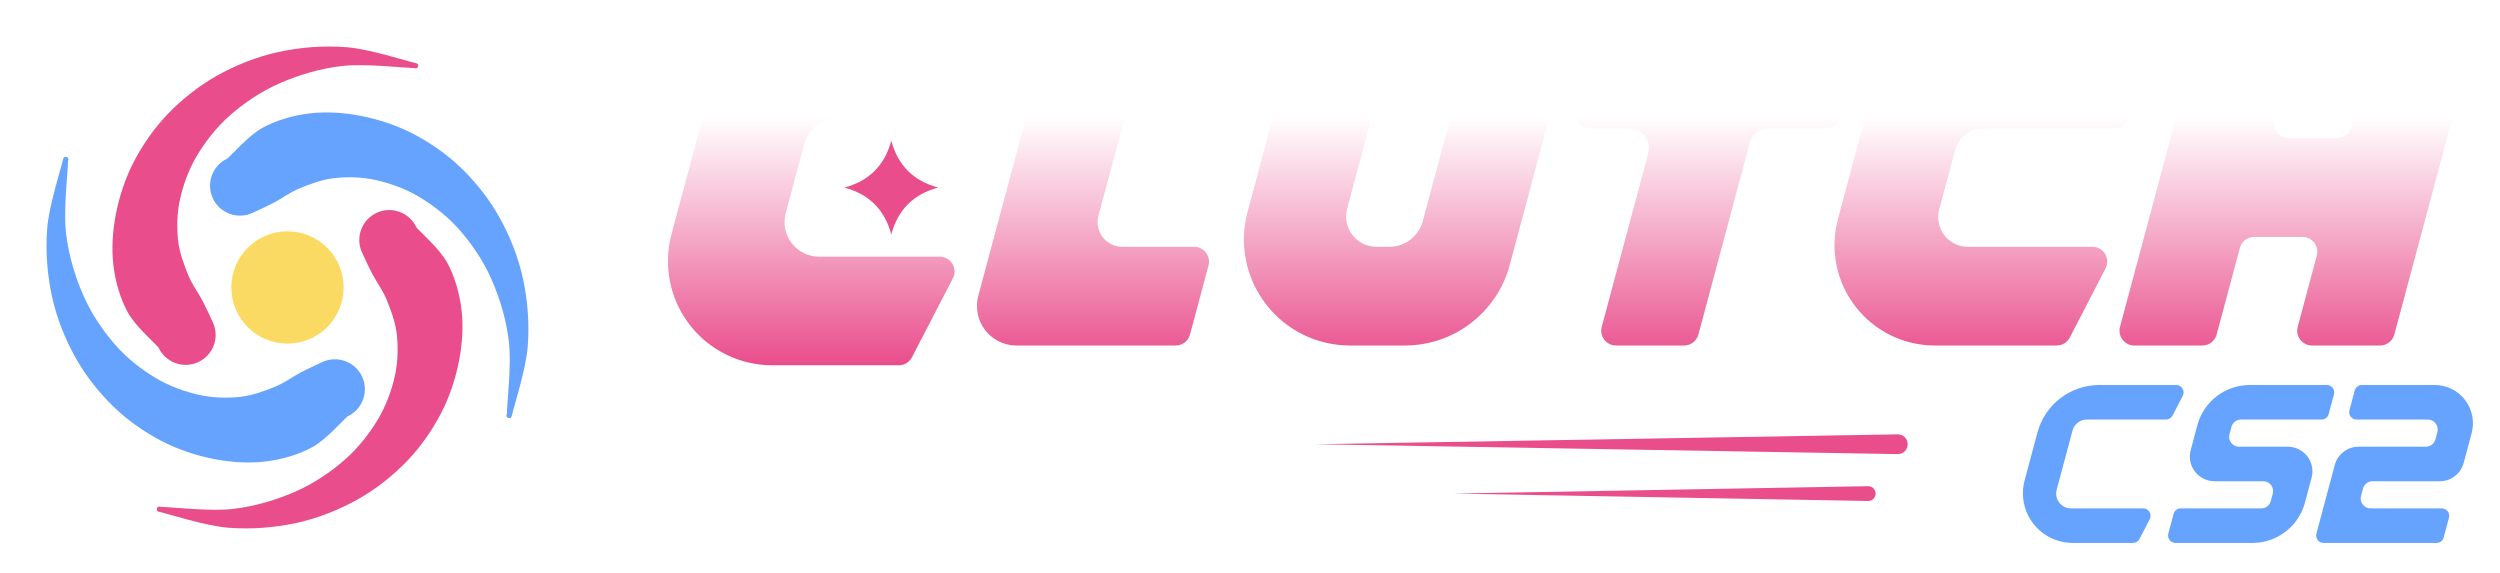
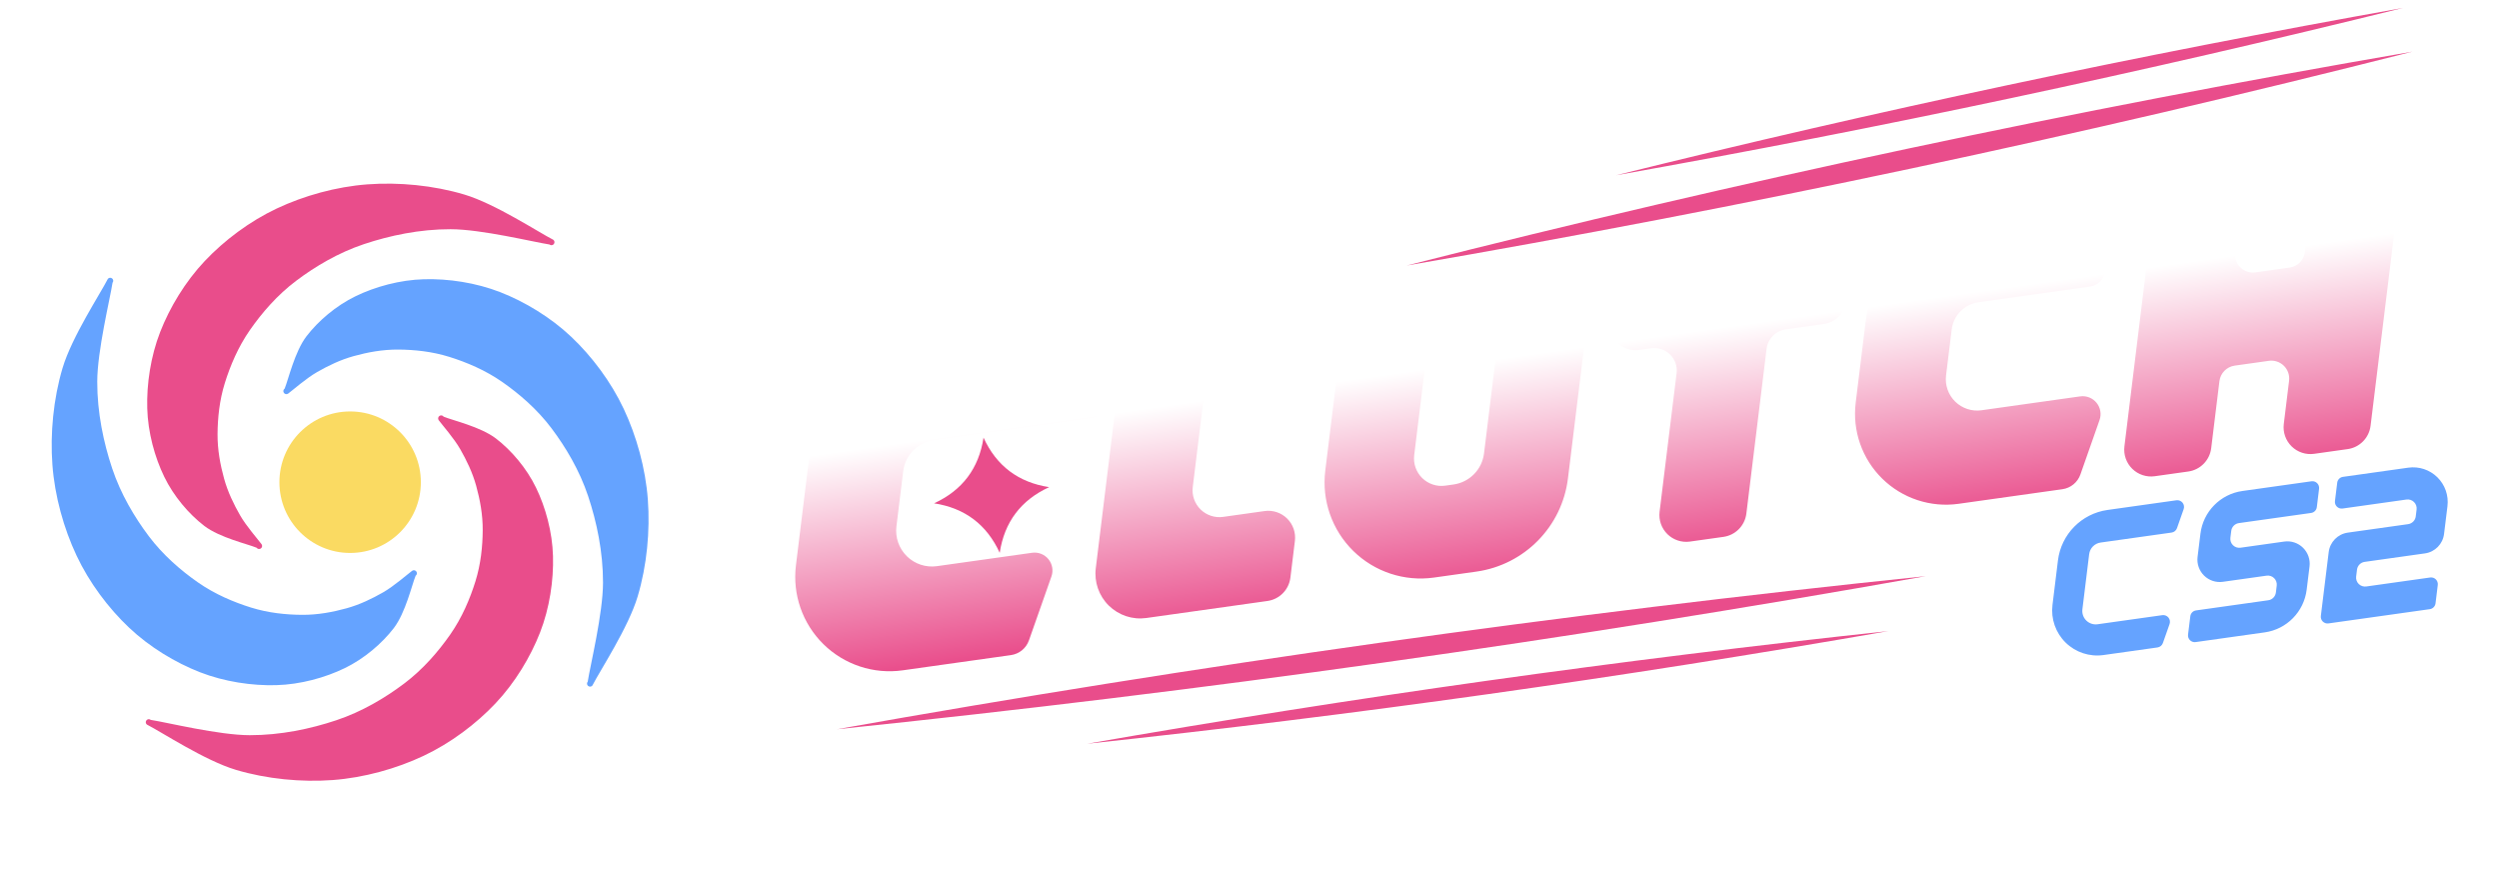
- <svg xmlns="http://www.w3.org/2000/svg" viewBox="0 -12 1013 232" width="1013" height="232" role="img" aria-labelledby="title">
-   <g id="symbol" transform="translate(0 -12) scale(0.91)">
-     <path fill="#E94D8B" d="M94.77 143.5A13.33 13.33 0 0 1 70.6 154.77C68.32 152.16 60.27 145.21 56.92 139.12C53.57 133.02 51.38 125.52 50.5 118.18C49.62 110.84 50.12 102.79 51.65 95.07C53.18 87.34 55.83 79.23 59.7 71.81C63.58 64.4 68.72 56.93 74.89 50.57C81.06 44.21 88.56 38.2 96.73 33.63C104.9 29.06 114.31 25.26 123.93 23.16C133.55 21.06 144.17 20.19 154.45 21.03C164.73 21.88 180.41 27.03 185.6 28.23A1.2 1.2 0 0 1 184.4 30.31C179.06 30.16 162.38 28.24 152.39 29.37C142.4 30.51 132.78 33.47 124.47 37.11C116.17 40.75 108.69 45.87 102.56 51.23C96.43 56.59 91.45 63.03 87.72 69.27C83.99 75.51 81.58 82.36 80.17 88.65C78.77 94.94 78.7 101.37 79.3 106.99C79.9 112.62 81.97 117.91 83.78 122.4C85.59 126.88 88.34 130.4 90.17 133.92C92 137.43 94 141.9 94.77 143.5ZM161.23 112.5A13.33 13.33 0 0 1 185.4 101.23C187.68 103.84 195.73 110.79 199.08 116.88C202.43 122.98 204.62 130.48 205.5 137.82C206.38 145.16 205.88 153.21 204.35 160.93C202.82 168.66 200.17 176.77 196.3 184.19C192.42 191.6 187.28 199.07 181.11 205.43C174.94 211.79 167.44 217.8 159.27 222.37C151.1 226.94 141.69 230.74 132.07 232.84C122.45 234.94 111.83 235.81 101.55 234.97C91.27 234.12 75.59 228.97 70.4 227.77A1.2 1.2 0 0 1 71.6 225.69C76.94 225.84 93.62 227.76 103.61 226.63C113.6 225.49 123.22 222.53 131.53 218.89C139.83 215.25 147.31 210.13 153.44 204.77C159.57 199.41 164.55 192.97 168.28 186.73C172.01 180.49 174.42 173.64 175.83 167.35C177.23 161.06 177.3 154.63 176.7 149.01C176.1 143.38 174.03 138.09 172.22 133.6C170.41 129.12 167.66 125.6 165.83 122.08C164 118.57 162 114.1 161.23 112.5Z" />
-     <path fill="#65A3FF" d="M112.5 94.77A13.33 13.33 0 0 1 101.23 70.6C103.84 68.32 110.79 60.27 116.88 56.92C122.98 53.57 130.48 51.38 137.82 50.5C145.16 49.62 153.21 50.12 160.93 51.65C168.66 53.18 176.77 55.83 184.19 59.7C191.6 63.58 199.07 68.72 205.43 74.89C211.79 81.06 217.8 88.56 222.37 96.73C226.94 104.9 230.74 114.31 232.84 123.93C234.94 133.55 235.81 144.17 234.97 154.45C234.12 164.73 228.97 180.41 227.77 185.6A1.2 1.2 0 0 1 225.69 184.4C225.84 179.06 227.76 162.38 226.63 152.39C225.49 142.4 222.53 132.78 218.89 124.47C215.25 116.17 210.13 108.69 204.77 102.56C199.41 96.43 192.97 91.45 186.73 87.72C180.49 83.99 173.64 81.58 167.35 80.17C161.06 78.77 154.63 78.7 149.01 79.3C143.38 79.9 138.09 81.97 133.6 83.78C129.12 85.59 125.6 88.34 122.08 90.17C118.57 92 114.1 94 112.5 94.77ZM143.5 161.23A13.33 13.33 0 0 1 154.77 185.4C152.16 187.68 145.21 195.73 139.12 199.08C133.02 202.43 125.52 204.62 118.18 205.5C110.84 206.38 102.79 205.88 95.07 204.35C87.34 202.82 79.23 200.17 71.81 196.3C64.4 192.42 56.93 187.28 50.57 181.11C44.21 174.94 38.2 167.44 33.63 159.27C29.06 151.1 25.26 141.69 23.16 132.07C21.06 122.45 20.19 111.83 21.03 101.55C21.88 91.27 27.03 75.59 28.23 70.4A1.2 1.2 0 0 1 30.31 71.6C30.16 76.94 28.24 93.62 29.37 103.61C30.51 113.6 33.47 123.22 37.11 131.53C40.75 139.83 45.87 147.31 51.23 153.44C56.59 159.57 63.03 164.55 69.27 168.28C75.51 172.01 82.36 174.42 88.65 175.83C94.94 177.23 101.37 177.3 106.99 176.7C112.62 176.1 117.91 174.03 122.4 172.22C126.88 170.41 130.4 167.66 133.92 165.83C137.43 164 141.9 162 143.5 161.23Z" />
-     <circle id="dot" cx="128" cy="128" r="25" fill="#FADA62" />
+ <svg xmlns="http://www.w3.org/2000/svg" viewBox="-338 -122 1118 391" width="1118" height="391" role="img" aria-labelledby="title">
+   <g id="symbol" transform="translate(-326 -51) scale(1.13)">
+     <path fill="#E94D8B" d="M92.94 152.55A1.2 1.2 0 0 1 90.97 153.93C87.52 152.49 76.36 149.96 70.26 145.29C64.17 140.61 58.17 133.61 54.41 125.86C50.64 118.11 47.94 108.32 47.68 98.76C47.41 89.21 49.01 78.25 52.8 68.54C56.59 58.83 62.74 48.62 70.44 40.48C78.13 32.33 88.24 24.73 98.97 19.68C109.71 14.62 122.49 11.05 134.86 10.13C147.24 9.21 160.96 10.5 173.22 14.16C185.49 17.82 202.6 29.1 208.48 32.09A1.2 1.2 0 0 1 206.93 33.93C200.41 32.92 180.02 27.9 167.78 27.88C155.53 27.86 143.68 30.38 133.49 33.78C123.3 37.18 114.16 42.63 106.64 48.29C99.12 53.95 93.07 60.99 88.36 67.73C83.65 74.48 80.53 81.91 78.39 88.77C76.25 95.63 75.56 102.6 75.51 108.9C75.46 115.19 76.61 121.19 78.09 126.55C79.57 131.91 81.93 136.72 84.4 141.05C86.88 145.39 91.52 150.63 92.94 152.55ZM163.06 103.45A1.2 1.2 0 0 1 165.03 102.07C168.48 103.51 179.64 106.04 185.74 110.71C191.83 115.39 197.83 122.39 201.59 130.14C205.36 137.89 208.06 147.68 208.32 157.24C208.59 166.79 206.99 177.75 203.2 187.46C199.41 197.17 193.26 207.38 185.56 215.52C177.87 223.67 167.76 231.27 157.03 236.32C146.29 241.38 133.51 244.95 121.14 245.87C108.76 246.79 95.04 245.5 82.78 241.84C70.51 238.18 53.4 226.9 47.52 223.91A1.2 1.2 0 0 1 49.07 222.07C55.59 223.08 75.98 228.1 88.22 228.12C100.47 228.14 112.32 225.62 122.51 222.22C132.7 218.82 141.84 213.37 149.36 207.71C156.88 202.05 162.93 195.01 167.64 188.27C172.35 181.52 175.47 174.09 177.61 167.23C179.75 160.37 180.44 153.4 180.49 147.1C180.54 140.81 179.39 134.81 177.91 129.45C176.43 124.09 174.07 119.28 171.6 114.95C169.12 110.61 164.48 105.37 163.06 103.45Z" />
+     <path fill="#65A3FF" d="M103.45 92.94A1.2 1.2 0 0 1 102.07 90.97C103.51 87.52 106.04 76.36 110.71 70.26C115.39 64.17 122.39 58.17 130.14 54.41C137.89 50.64 147.68 47.94 157.24 47.68C166.79 47.41 177.75 49.01 187.46 52.8C197.17 56.59 207.38 62.74 215.52 70.44C223.67 78.13 231.27 88.24 236.32 98.97C241.38 109.71 244.95 122.49 245.87 134.86C246.79 147.24 245.5 160.96 241.84 173.22C238.18 185.49 226.9 202.6 223.91 208.48A1.2 1.2 0 0 1 222.07 206.93C223.08 200.41 228.1 180.02 228.12 167.78C228.14 155.53 225.62 143.68 222.22 133.49C218.82 123.3 213.37 114.16 207.71 106.64C202.05 99.12 195.01 93.07 188.27 88.36C181.52 83.65 174.09 80.53 167.23 78.39C160.37 76.25 153.4 75.56 147.1 75.51C140.81 75.46 134.81 76.61 129.45 78.09C124.09 79.57 119.28 81.93 114.95 84.4C110.61 86.88 105.37 91.52 103.45 92.94ZM152.55 163.06A1.2 1.2 0 0 1 153.93 165.03C152.49 168.48 149.96 179.64 145.29 185.74C140.61 191.83 133.61 197.83 125.86 201.59C118.11 205.36 108.32 208.06 98.76 208.32C89.21 208.59 78.25 206.99 68.54 203.2C58.83 199.41 48.62 193.26 40.48 185.56C32.33 177.87 24.73 167.76 19.68 157.03C14.62 146.29 11.05 133.51 10.13 121.14C9.21 108.76 10.5 95.04 14.16 82.78C17.82 70.51 29.1 53.4 32.09 47.52A1.2 1.2 0 0 1 33.93 49.07C32.92 55.59 27.9 75.98 27.88 88.22C27.86 100.47 30.38 112.32 33.78 122.51C37.18 132.7 42.63 141.84 48.29 149.36C53.95 156.88 60.99 162.93 67.73 167.64C74.48 172.35 81.91 175.47 88.77 177.61C95.63 179.75 102.6 180.44 108.9 180.49C115.19 180.54 121.19 179.39 126.55 177.91C131.91 176.43 136.72 174.07 141.05 171.6C145.39 169.12 150.63 164.48 152.55 163.06Z" />
+     <circle id="dot" cx="128" cy="128" r="28" fill="#FADA62" />
  </g>
-   <g id="wordmark" transform="translate(260 0)">
+   <g id="wordmark">
    <defs>
      <linearGradient id="wm" gradientUnits="userSpaceOnUse" x1="0" y1="-8" x2="0" y2="136">
        <stop offset="0.3" stop-color="#FFFFFF" />
        <stop offset="1" stop-color="#E94D8B" />
      </linearGradient>
    </defs>
-     <path id="clutch" fill="url(#wm)" d="M158.9 0.76A6 6 0 0 0 153.58 -8L79.41 -8A56 56 0 0 0 25.32 33.51L12.09 82.87A42.2 42.2 0 0 0 52.86 136L104.21 136A6 6 0 0 0 109.53 132.76L126.11 100.76A6 6 0 0 0 120.78 92L71.89 92A14 14 0 0 1 58.37 74.38L65.87 46.38A14 14 0 0 1 79.39 36L137 36A6 6 0 0 0 142.33 32.76ZM164.11 4.45A6 6 0 0 1 169.9 0L197.48 0A6 6 0 0 1 203.27 7.55L185.09 75.41A10 10 0 0 0 194.75 88L223.9 88A6 6 0 0 1 229.69 95.55L222.19 123.55A6 6 0 0 1 216.4 128L151.85 128A16 16 0 0 1 136.4 107.86ZM264.11 4.45A6 6 0 0 1 269.9 0L297.48 0A6 6 0 0 1 303.27 7.55L285.86 72.55A12.28 12.28 0 0 0 297.72 88L302.98 88A14 14 0 0 0 316.5 77.62L336.11 4.45A6 6 0 0 1 341.9 0L369.48 0A6 6 0 0 1 375.27 7.55L351.74 95.39A44 44 0 0 1 309.24 128L287 128A42.97 42.97 0 0 1 245.49 73.91ZM386.11 4.45A6 6 0 0 1 391.9 0L487.48 0A6 6 0 0 1 493.27 7.55L485.77 35.55A6 6 0 0 1 479.98 40L456.72 40A8 8 0 0 0 448.99 45.93L428.19 123.55A6 6 0 0 1 422.4 128L394.82 128A6 6 0 0 1 389.02 120.45L407.88 50.07A8 8 0 0 0 400.15 40L384.4 40A6 6 0 0 1 378.6 32.45ZM616.76 8.76A6 6 0 0 0 611.43 0L545.2 0A52 52 0 0 0 494.97 38.54L484.72 76.81A40.67 40.67 0 0 0 524 128L573.35 128A6 6 0 0 0 578.68 124.76L593.18 96.76A6 6 0 0 0 587.85 88L537.36 88A12 12 0 0 1 525.77 72.89L532.2 48.89A12 12 0 0 1 543.79 40L596.93 40A6 6 0 0 0 602.26 36.76ZM630.11 4.45A6 6 0 0 1 635.9 0L663.48 0A6 6 0 0 1 669.27 7.55L661.53 36.45A6 6 0 0 0 667.33 44L686.9 44A6 6 0 0 0 692.7 39.55L702.11 4.45A6 6 0 0 1 707.9 0L735.48 0A6 6 0 0 1 741.27 7.55L710.19 123.55A6 6 0 0 1 704.4 128L676.82 128A6 6 0 0 1 671.02 120.45L678.77 91.55A6 6 0 0 0 672.97 84L653.39 84A6 6 0 0 0 647.6 88.45L638.19 123.55A6 6 0 0 1 632.4 128L604.82 128A6 6 0 0 1 599.02 120.45Z" />
-     <path id="cs2" fill="#65A3FF" d="M624.46 148.38A3 3 0 0 0 621.8 144L590.68 144A26 26 0 0 0 565.57 163.27L560.38 182.64A20.14 20.14 0 0 0 579.83 208L604.26 208A3 3 0 0 0 606.92 206.38L611.07 198.38A3 3 0 0 0 608.4 194L579.16 194A6 6 0 0 1 573.36 186.45L579.79 162.45A6 6 0 0 1 585.59 158L617.66 158A3 3 0 0 0 620.32 156.38ZM685.72 147.78A3 3 0 0 0 682.82 144L651.61 144A22 22 0 0 0 630.36 160.31L627.66 170.41A10 10 0 0 0 637.32 183L657.07 183A4 4 0 0 1 660.93 188.04L660.13 191.04A4 4 0 0 1 656.27 194L623.64 194A3 3 0 0 0 620.74 196.22L618.6 204.22A3 3 0 0 0 621.49 208L652.7 208A22 22 0 0 0 673.95 191.69L676.66 181.59A10 10 0 0 0 667 169L647.25 169A4 4 0 0 1 643.38 163.96L644.19 160.96A4 4 0 0 1 648.05 158L680.68 158A3 3 0 0 0 683.58 155.78ZM694.14 146.22A3 3 0 0 1 697.04 144L726.55 144A15.49 15.49 0 0 1 741.51 163.5L738.27 175.59A10 10 0 0 1 728.61 183L701.35 183A4 4 0 0 0 697.49 185.96L696.69 188.96A4 4 0 0 0 700.55 194L729.43 194A3 3 0 0 1 732.32 197.78L730.18 205.78A3 3 0 0 1 727.28 208L681.49 208A3 3 0 0 1 678.6 204.22L686.05 176.41A10 10 0 0 1 695.71 169L722.97 169A4 4 0 0 0 726.83 166.04L727.63 163.04A4 4 0 0 0 723.77 158L694.89 158A3 3 0 0 1 691.99 154.22Z" />
-     <path id="streaks" fill="#E94D8B" d="M273 168L509 164A4 4 0 0 1 509 172ZM329 188L497 185A3 3 0 0 1 497 191Z" />
-     <path id="spark" fill="#E94D8B" d="M101.15 45 Q105.15 60 120.15 64 Q105.15 68 101.15 83 Q97.15 68 82.15 64 Q97.15 60 101.15 45Z" />
+     <g id="tilt" transform="rotate(-8 358 64)">
+       <g>
+         <path id="streaks" fill="#E94D8B" d="M20 158Q266 149 512 158Q266 167 20 158ZM130 180Q311 174 492 180Q311 186 130 180Z" />
+       </g>
+       <g>
+         <path id="streaks-up" fill="#E94D8B" transform="rotate(-4 560 -40)" d="M300 -30Q530 -39 760 -30Q530 -21 300 -30ZM400 -50Q580 -56 760 -50Q580 -44 400 -50Z" />
+       </g>
+       <g>
+         <path id="clutch" fill="url(#wm)" d="M173.62 7.06A10 10 0 0 0 164.99 -8L82.48 -8A60 60 0 0 0 24.53 36.47L12.09 82.87A42.2 42.2 0 0 0 52.86 136L101.77 136A10 10 0 0 0 110.65 130.6L124.6 103.68A8 8 0 0 0 117.49 92L74.5 92A16 16 0 0 1 59.04 71.86L65.47 47.86A16 16 0 0 1 80.93 36L152.07 36A8 8 0 0 0 158.97 32.05ZM169.91 8.89A12 12 0 0 1 181.51 0L196.66 0A12 12 0 0 1 208.25 15.11L192.77 72.89A12 12 0 0 0 204.36 88L223.08 88A12 12 0 0 1 234.67 103.11L230.38 119.11A12 12 0 0 1 218.79 128L164.06 128A20 20 0 0 1 144.75 102.82ZM269.91 8.89A12 12 0 0 1 281.51 0L296.66 0A12 12 0 0 1 308.25 15.11L292.86 72.55A12.28 12.28 0 0 0 304.72 88L308.44 88A16 16 0 0 0 323.9 76.14L341.91 8.89A12 12 0 0 1 353.51 0L368.66 0A12 12 0 0 1 380.25 15.11L359.53 92.42A48 48 0 0 1 313.17 128L294 128A42.97 42.97 0 0 1 252.49 73.91ZM391.91 8.89A12 12 0 0 1 403.51 0L486.66 0A12 12 0 0 1 498.25 15.11L493.96 31.11A12 12 0 0 1 482.37 40L465.25 40A10 10 0 0 0 455.59 47.41L436.38 119.11A12 12 0 0 1 424.79 128L409.64 128A12 12 0 0 1 398.05 112.89L414.21 52.59A10 10 0 0 0 404.55 40L399.22 40A12 12 0 0 1 387.63 24.89ZM620.74 14.6A10 10 0 0 0 611.86 0L555.27 0A56 56 0 0 0 501.18 41.51L491.72 76.81A40.67 40.67 0 0 0 531 128L577.92 128A10 10 0 0 0 586.8 122.6L598.67 99.68A8 8 0 0 0 591.56 88L546.96 88A14 14 0 0 1 533.44 70.38L538.8 50.38A14 14 0 0 1 552.32 40L602.71 40A8 8 0 0 0 609.82 35.68ZM635.91 8.89A12 12 0 0 1 647.51 0L662.66 0A12 12 0 0 1 674.25 15.11L669.21 33.93A8 8 0 0 0 676.93 44L692.37 44A8 8 0 0 0 700.1 38.07L707.91 8.89A12 12 0 0 1 719.51 0L734.66 0A12 12 0 0 1 746.25 15.11L718.38 119.11A12 12 0 0 1 706.79 128L691.64 128A12 12 0 0 1 680.05 112.89L685.09 94.07A8 8 0 0 0 677.36 84L661.93 84A8 8 0 0 0 654.2 89.93L646.38 119.11A12 12 0 0 1 634.79 128L619.64 128A12 12 0 0 1 608.05 112.89Z" />
+       </g>
+       <g>
+         <path id="cs2" fill="#65A3FF" d="M630.39 144.38A3 3 0 0 0 627.73 140L596.61 140A26 26 0 0 0 571.5 159.27L566.31 178.64A20.14 20.14 0 0 0 585.76 204L610.19 204A3 3 0 0 0 612.85 202.38L617 194.38A3 3 0 0 0 614.33 190L585.08 190A6 6 0 0 1 579.29 182.45L585.72 158.45A6 6 0 0 1 591.51 154L623.59 154A3 3 0 0 0 626.25 152.38ZM691.65 143.78A3 3 0 0 0 688.75 140L657.54 140A22 22 0 0 0 636.29 156.31L633.58 166.41A10 10 0 0 0 643.24 179L663 179A4 4 0 0 1 666.86 184.04L666.06 187.04A4 4 0 0 1 662.19 190L629.57 190A3 3 0 0 0 626.67 192.22L624.52 200.22A3 3 0 0 0 627.42 204L658.63 204A22 22 0 0 0 679.88 187.69L682.59 177.59A10 10 0 0 0 672.93 165L653.18 165A4 4 0 0 1 649.31 159.96L650.12 156.96A4 4 0 0 1 653.98 154L686.61 154A3 3 0 0 0 689.51 151.78ZM700.07 142.22A3 3 0 0 1 702.96 140L732.47 140A15.49 15.49 0 0 1 747.44 159.5L744.2 171.59A10 10 0 0 1 734.54 179L707.28 179A4 4 0 0 0 703.42 181.96L702.61 184.96A4 4 0 0 0 706.48 190L735.35 190A3 3 0 0 1 738.25 193.78L736.11 201.78A3 3 0 0 1 733.21 204L687.42 204A3 3 0 0 1 684.52 200.22L691.98 172.41A10 10 0 0 1 701.64 165L728.89 165A4 4 0 0 0 732.76 162.04L733.56 159.04A4 4 0 0 0 729.7 154L700.82 154A3 3 0 0 1 697.92 150.22Z" />
+       </g>
+       <g>
+         <path id="spark" fill="#E94D8B" d="M103.15 38 Q109.15 58 129.15 64 Q109.15 70 103.15 90 Q97.15 70 77.15 64 Q97.15 58 103.15 38Z" />
+       </g>
+     </g>
  </g>
</svg>
